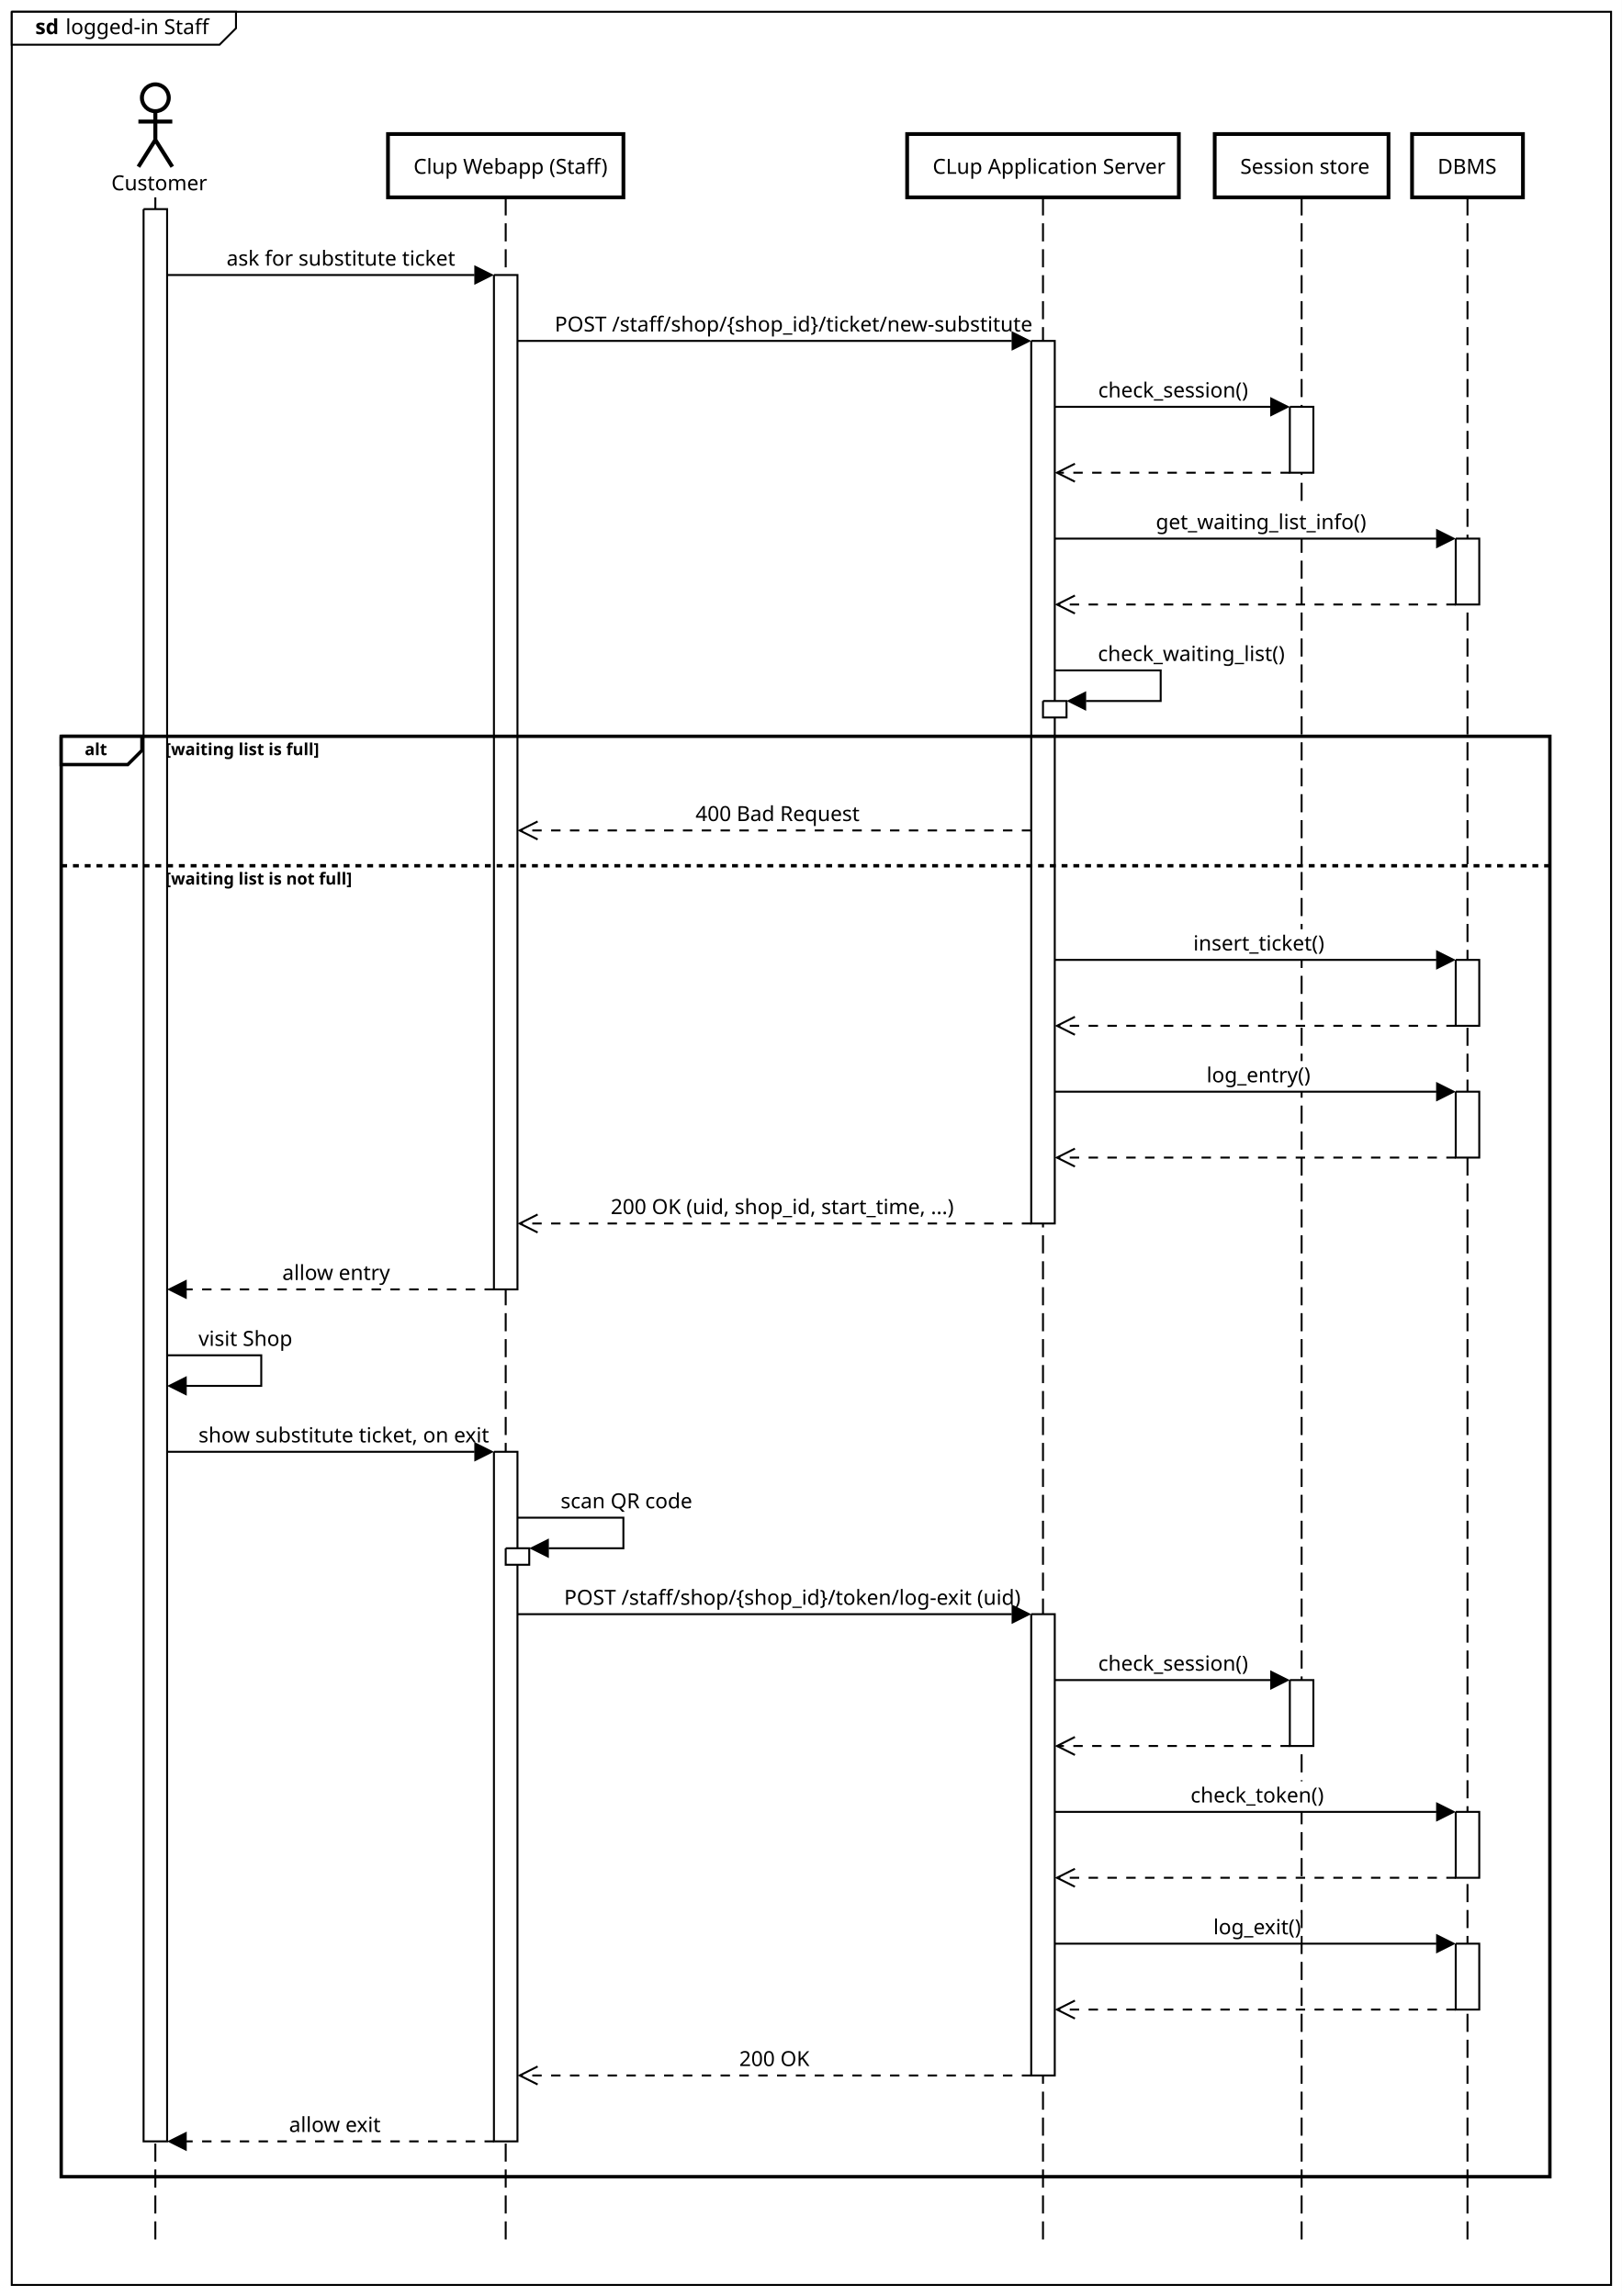
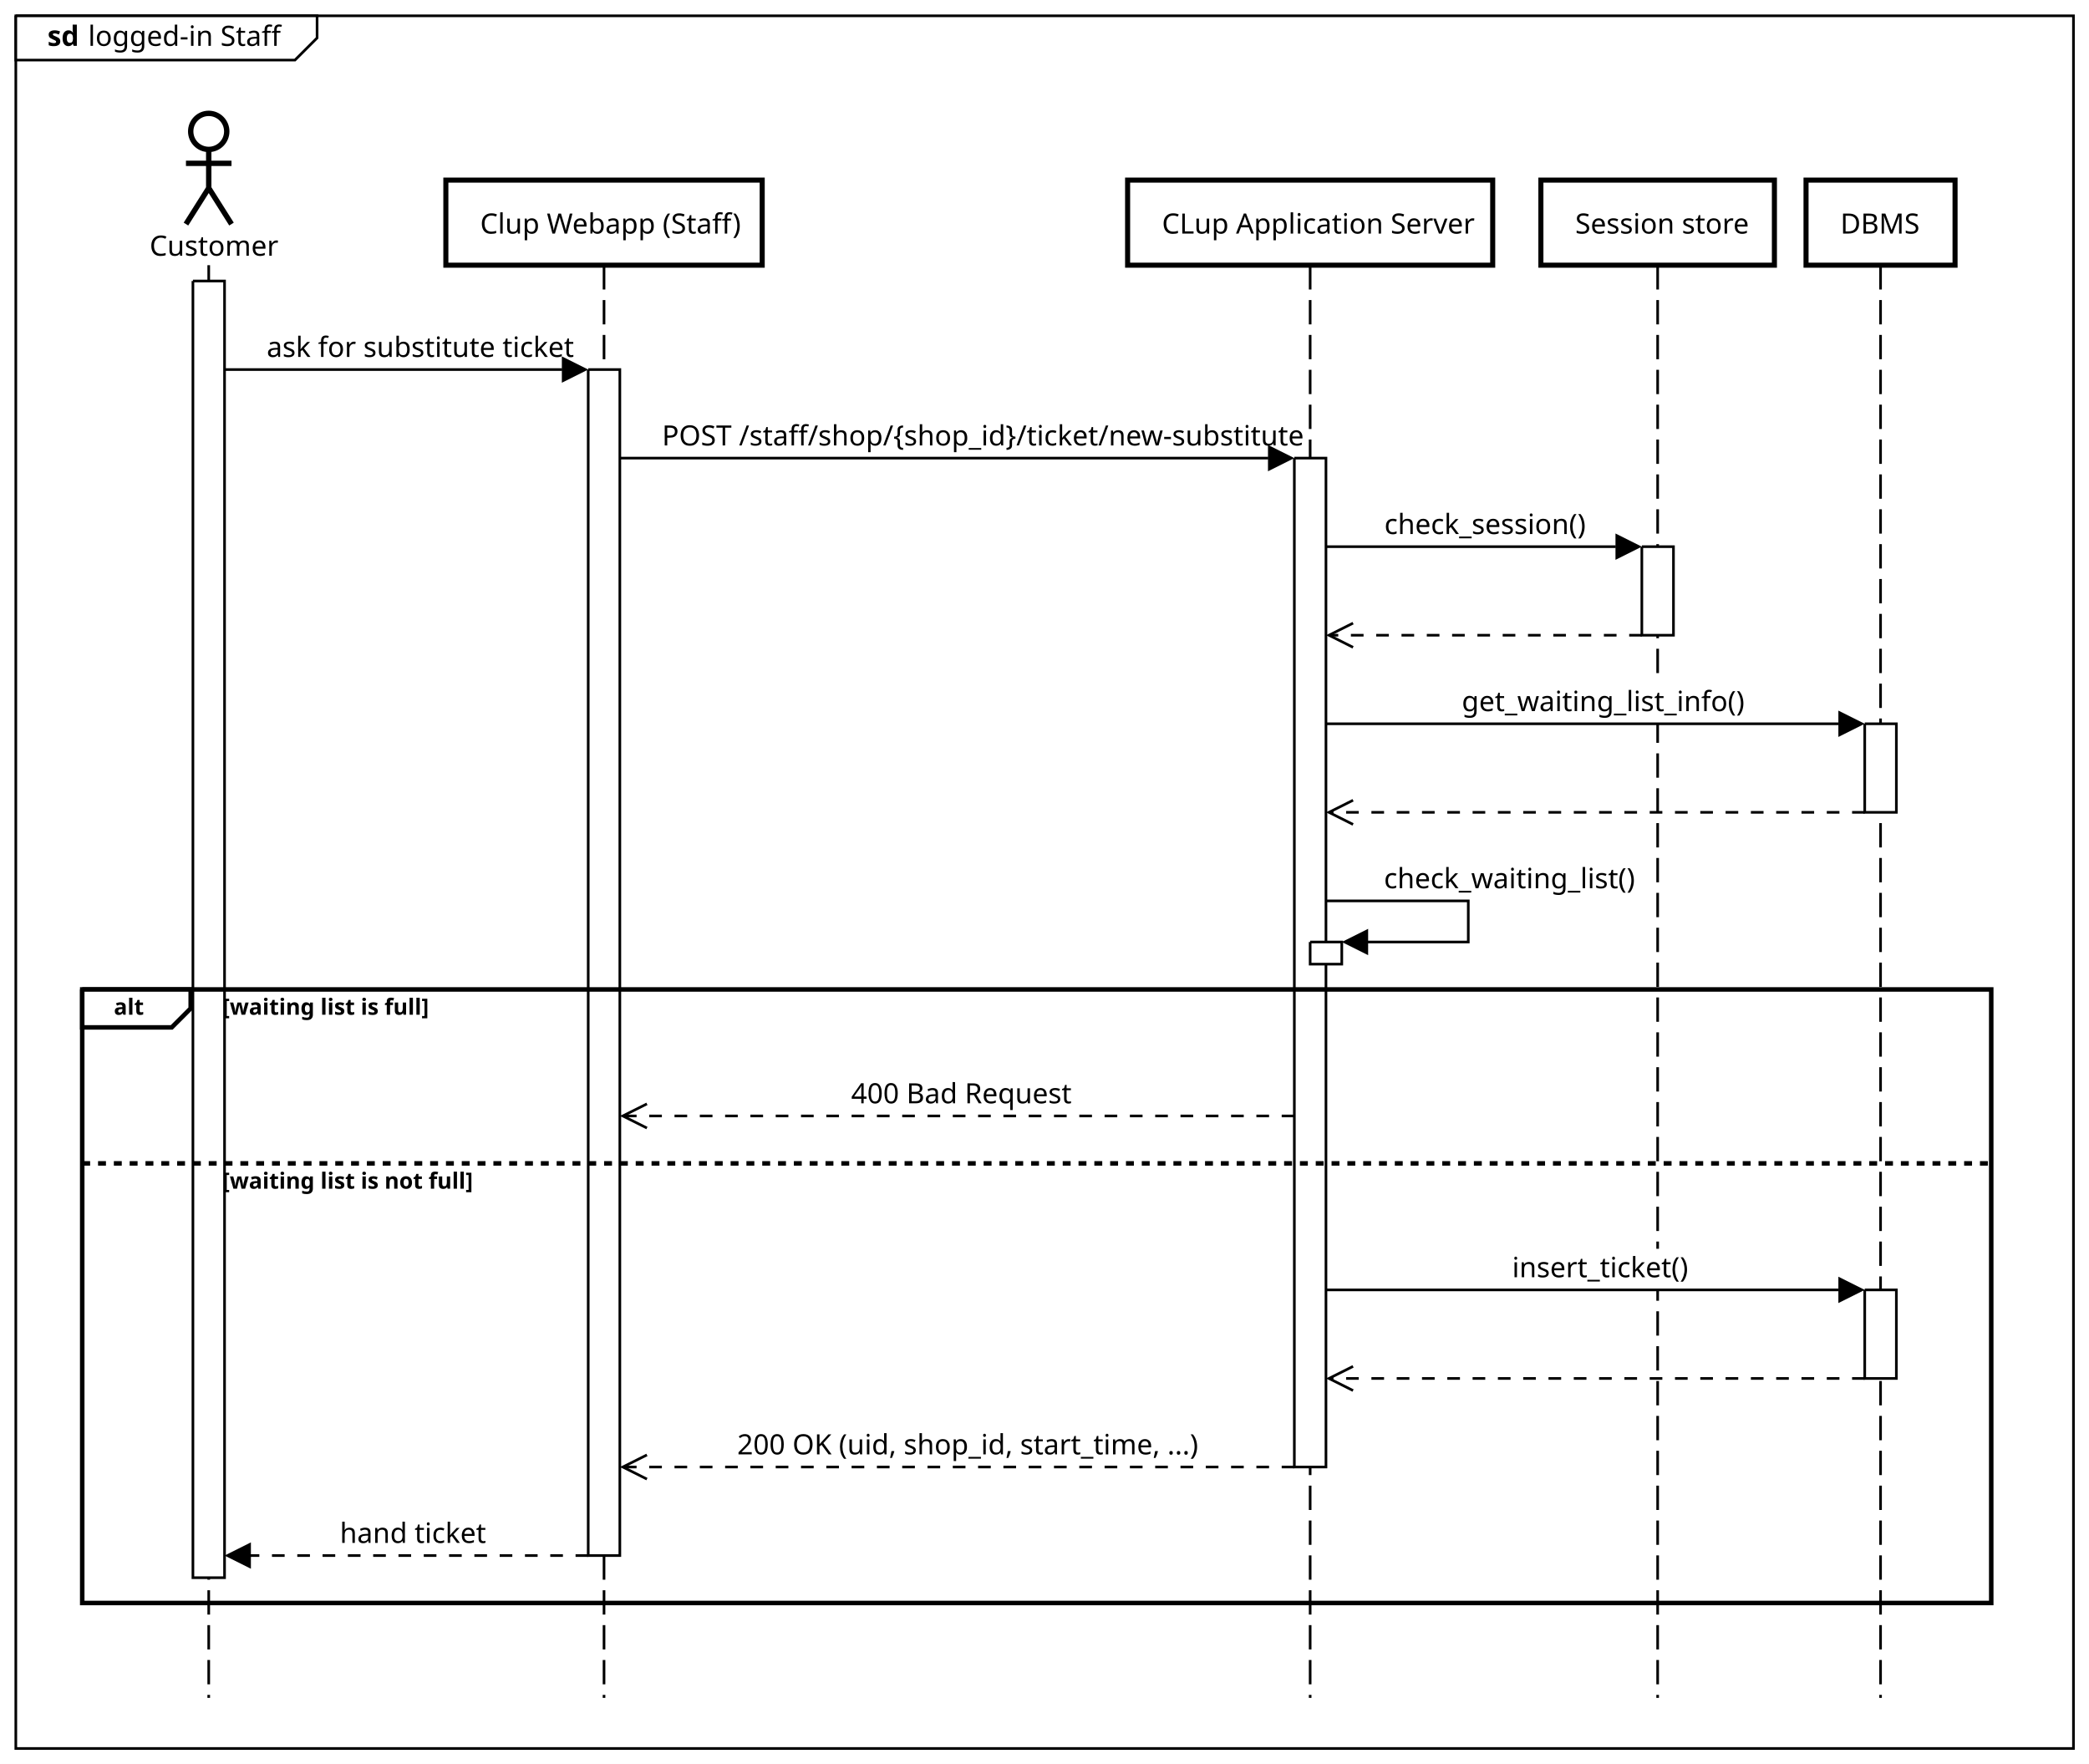
- <svg xmlns="http://www.w3.org/2000/svg" version="1.1" width="1039" height="1471">
+ <svg xmlns="http://www.w3.org/2000/svg" version="1.1" width="996" height="841">
  <defs />
  <g>
    <g />
    <g />
    <g />
    <g />
    <g />
    <g />
    <g />
    <g />
    <g />
    <g />
    <g />
    <g />
    <g />
    <g />
    <g />
    <g />
-     <g />
-     <g />
-     <g />
-     <g />
-     <g />
-     <g />
-     <g />
-     <g />
-     <g />
-     <g />
-     <g />
-     <g />
-     <g />
-     <g />
-     <g>
-       <rect fill="white" stroke="none" x="0" y="0" width="1039" height="1471" />
-     </g>
-     <g />
-     <g>
-       <path fill="none" stroke="black" paint-order="fill stroke markers" d=" M 99.519 126.434 L 99.519 1439.785" stroke-miterlimit="10" stroke-width="1.257" stroke-dasharray="11.599,5.026" />
-       <path fill="none" stroke="black" paint-order="fill stroke markers" d=" M 323.971 126.434 L 323.971 1439.785" stroke-miterlimit="10" stroke-width="1.257" stroke-dasharray="11.599,5.026" />
-       <path fill="none" stroke="black" paint-order="fill stroke markers" d=" M 668.181 126.434 L 668.181 1439.785" stroke-miterlimit="10" stroke-width="1.257" stroke-dasharray="11.599,5.026" />
-       <path fill="none" stroke="black" paint-order="fill stroke markers" d=" M 833.861 126.434 L 833.861 1439.785" stroke-miterlimit="10" stroke-width="1.257" stroke-dasharray="11.599,5.026" />
-       <path fill="none" stroke="black" paint-order="fill stroke markers" d=" M 940.133 126.434 L 940.133 1439.785" stroke-miterlimit="10" stroke-width="1.257" stroke-dasharray="11.599,5.026" />
+     <g>
+       <rect fill="white" stroke="none" x="0" y="0" width="996" height="841" />
+     </g>
+     <g />
+     <g>
+       <path fill="none" stroke="black" paint-order="fill stroke markers" d=" M 99.519 126.434 L 99.519 809.497" stroke-miterlimit="10" stroke-width="1.257" stroke-dasharray="11.599,5.026" />
+       <path fill="none" stroke="black" paint-order="fill stroke markers" d=" M 287.989 126.434 L 287.989 809.497" stroke-miterlimit="10" stroke-width="1.257" stroke-dasharray="11.599,5.026" />
+       <path fill="none" stroke="black" paint-order="fill stroke markers" d=" M 624.659 126.434 L 624.659 809.497" stroke-miterlimit="10" stroke-width="1.257" stroke-dasharray="11.599,5.026" />
+       <path fill="none" stroke="black" paint-order="fill stroke markers" d=" M 790.34 126.434 L 790.34 809.497" stroke-miterlimit="10" stroke-width="1.257" stroke-dasharray="11.599,5.026" />
+       <path fill="none" stroke="black" paint-order="fill stroke markers" d=" M 896.612 126.434 L 896.612 809.497" stroke-miterlimit="10" stroke-width="1.257" stroke-dasharray="11.599,5.026" />
    </g>
    <g>
      <g>
        <path fill="white" stroke="black" paint-order="fill stroke markers" d=" M 108.114 62.652 A 8.595 8.595 0 1 1 108.114 62.643 M 99.519 71.247 L 99.519 89.643 M 88.662 77.881 L 110.376 77.881 M 99.519 89.643 L 88.662 106.832 M 99.519 89.643 L 110.376 106.832" stroke-miterlimit="10" stroke-width="2.563" stroke-dasharray="" />
      </g>
      <g>
        <g />
        <text fill="black" stroke="none" font-family="sans-serif" font-size="10pt" font-style="normal" font-weight="normal" text-decoration="normal" x="71.337" y="121.911" text-anchor="start" dominant-baseline="alphabetic" xml:space="preserve">Customer</text>
      </g>
      <path fill="none" stroke="none" />
      <g>
-         <path fill="white" stroke="black" paint-order="fill stroke markers" d=" M 248.556 85.873 L 399.386 85.873 L 399.386 126.434 L 248.556 126.434 L 248.556 85.873 Z" stroke-miterlimit="10" stroke-width="2.413" stroke-dasharray="" />
-       </g>
-       <g>
-         <text fill="black" stroke="none" font-family="sans-serif" font-size="10pt" font-style="normal" font-weight="normal" text-decoration="normal" x="264.917" y="111.356" text-anchor="start" dominant-baseline="alphabetic" xml:space="preserve">Clup Webapp (Staff)</text>
-       </g>
-       <path fill="none" stroke="none" />
-       <g>
-         <path fill="white" stroke="black" paint-order="fill stroke markers" d=" M 581.148 85.873 L 755.214 85.873 L 755.214 126.434 L 581.148 126.434 L 581.148 85.873 Z" stroke-miterlimit="10" stroke-width="2.413" stroke-dasharray="" />
-       </g>
-       <g>
-         <text fill="black" stroke="none" font-family="sans-serif" font-size="10pt" font-style="normal" font-weight="normal" text-decoration="normal" x="597.508" y="111.356" text-anchor="start" dominant-baseline="alphabetic" xml:space="preserve">CLup Application Server</text>
-       </g>
-       <path fill="none" stroke="none" />
-       <g>
-         <path fill="white" stroke="black" paint-order="fill stroke markers" d=" M 778.192 85.873 L 889.53 85.873 L 889.53 126.434 L 778.192 126.434 L 778.192 85.873 Z" stroke-miterlimit="10" stroke-width="2.413" stroke-dasharray="" />
-       </g>
-       <g>
-         <text fill="black" stroke="none" font-family="sans-serif" font-size="10pt" font-style="normal" font-weight="normal" text-decoration="normal" x="794.552" y="111.356" text-anchor="start" dominant-baseline="alphabetic" xml:space="preserve">Session store</text>
-       </g>
-       <path fill="none" stroke="none" />
-       <g>
-         <path fill="white" stroke="black" paint-order="fill stroke markers" d=" M 904.609 85.873 L 975.657 85.873 L 975.657 126.434 L 904.609 126.434 L 904.609 85.873 Z" stroke-miterlimit="10" stroke-width="2.413" stroke-dasharray="" />
-       </g>
-       <g>
-         <text fill="black" stroke="none" font-family="sans-serif" font-size="10pt" font-style="normal" font-weight="normal" text-decoration="normal" x="920.969" y="111.356" text-anchor="start" dominant-baseline="alphabetic" xml:space="preserve">DBMS</text>
-       </g>
-     </g>
-     <g>
-       <path fill="white" stroke="black" paint-order="fill stroke markers" d=" M 91.98 133.974 L 107.058 133.974 L 107.058 1371.931 L 91.98 1371.931 L 91.98 133.974" stroke-miterlimit="10" stroke-width="1.257" stroke-dasharray="" />
-       <path fill="white" stroke="black" paint-order="fill stroke markers" d=" M 316.432 176.194 L 331.51 176.194 L 331.51 826.084 L 316.432 826.084 L 316.432 176.194" stroke-miterlimit="10" stroke-width="1.257" stroke-dasharray="" />
-       <path fill="white" stroke="black" paint-order="fill stroke markers" d=" M 660.641 218.414 L 675.72 218.414 L 675.72 783.864 L 660.641 783.864 L 660.641 218.414" stroke-miterlimit="10" stroke-width="1.257" stroke-dasharray="" />
-       <path fill="white" stroke="black" paint-order="fill stroke markers" d=" M 826.322 260.634 L 841.4 260.634 L 841.4 302.855 L 826.322 302.855 L 826.322 260.634" stroke-miterlimit="10" stroke-width="1.257" stroke-dasharray="" />
-       <path fill="white" stroke="black" paint-order="fill stroke markers" d=" M 932.594 345.075 L 947.672 345.075 L 947.672 387.295 L 932.594 387.295 L 932.594 345.075" stroke-miterlimit="10" stroke-width="1.257" stroke-dasharray="" />
-       <path fill="white" stroke="black" paint-order="fill stroke markers" d=" M 668.181 449.118 L 683.259 449.118 L 683.259 459.673 L 668.181 459.673 L 668.181 449.118" stroke-miterlimit="10" stroke-width="1.257" stroke-dasharray="" />
-       <path fill="white" stroke="black" paint-order="fill stroke markers" d=" M 932.594 614.983 L 947.672 614.983 L 947.672 657.203 L 932.594 657.203 L 932.594 614.983" stroke-miterlimit="10" stroke-width="1.257" stroke-dasharray="" />
-       <path fill="white" stroke="black" paint-order="fill stroke markers" d=" M 932.594 699.423 L 947.672 699.423 L 947.672 741.643 L 932.594 741.643 L 932.594 699.423" stroke-miterlimit="10" stroke-width="1.257" stroke-dasharray="" />
-       <path fill="white" stroke="black" paint-order="fill stroke markers" d=" M 316.432 930.126 L 331.51 930.126 L 331.51 1371.931 L 316.432 1371.931 L 316.432 930.126" stroke-miterlimit="10" stroke-width="1.257" stroke-dasharray="" />
-       <path fill="white" stroke="black" paint-order="fill stroke markers" d=" M 323.971 991.949 L 339.05 991.949 L 339.05 1002.504 L 323.971 1002.504 L 323.971 991.949" stroke-miterlimit="10" stroke-width="1.257" stroke-dasharray="" />
-       <path fill="white" stroke="black" paint-order="fill stroke markers" d=" M 660.641 1034.169 L 675.72 1034.169 L 675.72 1329.711 L 660.641 1329.711 L 660.641 1034.169" stroke-miterlimit="10" stroke-width="1.257" stroke-dasharray="" />
-       <path fill="white" stroke="black" paint-order="fill stroke markers" d=" M 826.322 1076.389 L 841.4 1076.389 L 841.4 1118.61 L 826.322 1118.61 L 826.322 1076.389" stroke-miterlimit="10" stroke-width="1.257" stroke-dasharray="" />
-       <path fill="white" stroke="black" paint-order="fill stroke markers" d=" M 932.594 1160.83 L 947.672 1160.83 L 947.672 1203.05 L 932.594 1203.05 L 932.594 1160.83" stroke-miterlimit="10" stroke-width="1.257" stroke-dasharray="" />
-       <path fill="white" stroke="black" paint-order="fill stroke markers" d=" M 932.594 1245.27 L 947.672 1245.27 L 947.672 1287.49 L 932.594 1287.49 L 932.594 1245.27" stroke-miterlimit="10" stroke-width="1.257" stroke-dasharray="" />
-       <g>
-         <g />
-         <g />
-         <path fill="none" stroke="black" paint-order="fill stroke markers" d=" M 7.539 7.539 L 1032.113 7.539 L 1032.113 1463.911 L 7.539 1463.911 L 7.539 7.539 Z" stroke-miterlimit="10" stroke-width="1.257" stroke-dasharray="" />
+         <path fill="white" stroke="black" paint-order="fill stroke markers" d=" M 212.574 85.873 L 363.404 85.873 L 363.404 126.434 L 212.574 126.434 L 212.574 85.873 Z" stroke-miterlimit="10" stroke-width="2.413" stroke-dasharray="" />
+       </g>
+       <g>
+         <text fill="black" stroke="none" font-family="sans-serif" font-size="10pt" font-style="normal" font-weight="normal" text-decoration="normal" x="228.935" y="111.356" text-anchor="start" dominant-baseline="alphabetic" xml:space="preserve">Clup Webapp (Staff)</text>
+       </g>
+       <path fill="none" stroke="none" />
+       <g>
+         <path fill="white" stroke="black" paint-order="fill stroke markers" d=" M 537.626 85.873 L 711.693 85.873 L 711.693 126.434 L 537.626 126.434 L 537.626 85.873 Z" stroke-miterlimit="10" stroke-width="2.413" stroke-dasharray="" />
+       </g>
+       <g>
+         <text fill="black" stroke="none" font-family="sans-serif" font-size="10pt" font-style="normal" font-weight="normal" text-decoration="normal" x="553.987" y="111.356" text-anchor="start" dominant-baseline="alphabetic" xml:space="preserve">CLup Application Server</text>
+       </g>
+       <path fill="none" stroke="none" />
+       <g>
+         <path fill="white" stroke="black" paint-order="fill stroke markers" d=" M 734.67 85.873 L 846.009 85.873 L 846.009 126.434 L 734.67 126.434 L 734.67 85.873 Z" stroke-miterlimit="10" stroke-width="2.413" stroke-dasharray="" />
+       </g>
+       <g>
+         <text fill="black" stroke="none" font-family="sans-serif" font-size="10pt" font-style="normal" font-weight="normal" text-decoration="normal" x="751.031" y="111.356" text-anchor="start" dominant-baseline="alphabetic" xml:space="preserve">Session store</text>
+       </g>
+       <path fill="none" stroke="none" />
+       <g>
+         <path fill="white" stroke="black" paint-order="fill stroke markers" d=" M 861.088 85.873 L 932.136 85.873 L 932.136 126.434 L 861.088 126.434 L 861.088 85.873 Z" stroke-miterlimit="10" stroke-width="2.413" stroke-dasharray="" />
+       </g>
+       <g>
+         <text fill="black" stroke="none" font-family="sans-serif" font-size="10pt" font-style="normal" font-weight="normal" text-decoration="normal" x="877.448" y="111.356" text-anchor="start" dominant-baseline="alphabetic" xml:space="preserve">DBMS</text>
+       </g>
+     </g>
+     <g>
+       <path fill="white" stroke="black" paint-order="fill stroke markers" d=" M 91.98 133.974 L 107.058 133.974 L 107.058 752.198 L 91.98 752.198 L 91.98 133.974" stroke-miterlimit="10" stroke-width="1.257" stroke-dasharray="" />
+       <path fill="white" stroke="black" paint-order="fill stroke markers" d=" M 280.45 176.194 L 295.529 176.194 L 295.529 741.643 L 280.45 741.643 L 280.45 176.194" stroke-miterlimit="10" stroke-width="1.257" stroke-dasharray="" />
+       <path fill="white" stroke="black" paint-order="fill stroke markers" d=" M 617.12 218.414 L 632.199 218.414 L 632.199 699.423 L 617.12 699.423 L 617.12 218.414" stroke-miterlimit="10" stroke-width="1.257" stroke-dasharray="" />
+       <path fill="white" stroke="black" paint-order="fill stroke markers" d=" M 782.8 260.634 L 797.879 260.634 L 797.879 302.855 L 782.8 302.855 L 782.8 260.634" stroke-miterlimit="10" stroke-width="1.257" stroke-dasharray="" />
+       <path fill="white" stroke="black" paint-order="fill stroke markers" d=" M 889.073 345.075 L 904.151 345.075 L 904.151 387.295 L 889.073 387.295 L 889.073 345.075" stroke-miterlimit="10" stroke-width="1.257" stroke-dasharray="" />
+       <path fill="white" stroke="black" paint-order="fill stroke markers" d=" M 624.659 449.118 L 639.738 449.118 L 639.738 459.673 L 624.659 459.673 L 624.659 449.118" stroke-miterlimit="10" stroke-width="1.257" stroke-dasharray="" />
+       <path fill="white" stroke="black" paint-order="fill stroke markers" d=" M 889.073 614.983 L 904.151 614.983 L 904.151 657.203 L 889.073 657.203 L 889.073 614.983" stroke-miterlimit="10" stroke-width="1.257" stroke-dasharray="" />
+       <g>
+         <g />
+         <g />
+         <path fill="none" stroke="black" paint-order="fill stroke markers" d=" M 7.539 7.539 L 988.592 7.539 L 988.592 833.623 L 7.539 833.623 L 7.539 7.539 Z" stroke-miterlimit="10" stroke-width="1.257" stroke-dasharray="" />
        <path fill="white" stroke="black" paint-order="fill stroke markers" d=" M 7.539 7.539 L 7.539 28.649 L 140.624 28.649 L 151.179 18.094 L 151.179 7.539 L 7.539 7.539" stroke-miterlimit="10" stroke-width="1.257" stroke-dasharray="" />
        <text fill="black" stroke="none" font-family="sans-serif" font-size="10pt" font-style="normal" font-weight="bold" text-decoration="normal" x="22.618" y="21.864" text-anchor="start" dominant-baseline="alphabetic" xml:space="preserve">sd</text>
        <text fill="black" stroke="none" font-family="sans-serif" font-size="10pt" font-style="normal" font-weight="normal" text-decoration="normal" x="42.018" y="21.864" text-anchor="start" dominant-baseline="alphabetic" xml:space="preserve">logged-in Staff</text>
      </g>
      <g>
        <g>
-           <rect fill="white" stroke="none" x="142.892" y="156.592" width="137.705" height="19.602" />
-         </g>
-         <text fill="black" stroke="none" font-family="sans-serif" font-size="10pt" font-style="normal" font-weight="normal" text-decoration="normal" x="145.154" y="170.163" text-anchor="start" dominant-baseline="alphabetic" xml:space="preserve">ask for substitute ticket</text>
-       </g>
-       <g>
-         <path fill="none" stroke="black" paint-order="fill stroke markers" d=" M 107.058 176.194 L 304.017 176.194" stroke-miterlimit="10" stroke-width="1.257" stroke-dasharray="" />
-         <g transform="translate(316.4318,176.194) translate(-316.4318,-176.194)">
-           <path fill="black" stroke="none" paint-order="stroke fill markers" d=" M 303.866 169.911 L 316.432 176.194 L 303.866 182.477 Z" />
-         </g>
-       </g>
-       <g>
-         <g>
-           <rect fill="white" stroke="none" x="353.123" y="198.812" width="285.905" height="19.602" />
-         </g>
-         <text fill="black" stroke="none" font-family="sans-serif" font-size="10pt" font-style="normal" font-weight="normal" text-decoration="normal" x="355.385" y="212.383" text-anchor="start" dominant-baseline="alphabetic" xml:space="preserve">POST /staff/shop/{shop_id}/ticket/new-substitute</text>
-       </g>
-       <g>
-         <path fill="none" stroke="black" paint-order="fill stroke markers" d=" M 331.51 218.414 L 648.227 218.414" stroke-miterlimit="10" stroke-width="1.257" stroke-dasharray="" />
-         <g transform="translate(660.6413,218.4142) translate(-660.6413,-218.4142)">
-           <path fill="black" stroke="none" paint-order="stroke fill markers" d=" M 648.076 212.131 L 660.641 218.414 L 648.076 224.697 Z" />
-         </g>
-       </g>
-       <g>
-         <g>
-           <rect fill="white" stroke="none" x="701.295" y="241.032" width="99.451" height="19.602" />
-         </g>
-         <text fill="black" stroke="none" font-family="sans-serif" font-size="10pt" font-style="normal" font-weight="normal" text-decoration="normal" x="703.557" y="254.603" text-anchor="start" dominant-baseline="alphabetic" xml:space="preserve">check_session()</text>
-       </g>
-       <g>
-         <path fill="none" stroke="black" paint-order="fill stroke markers" d=" M 675.72 260.634 L 813.907 260.634" stroke-miterlimit="10" stroke-width="1.257" stroke-dasharray="" />
-         <g transform="translate(826.3216,260.6345) translate(-826.3216,-260.6345)">
-           <path fill="black" stroke="none" paint-order="stroke fill markers" d=" M 813.756 254.352 L 826.322 260.634 L 813.756 266.917 Z" />
-         </g>
-       </g>
-       <g>
-         <g>
-           <rect fill="white" stroke="none" x="748.759" y="283.252" width="4.524" height="19.602" />
-         </g>
-         <text fill="black" stroke="none" font-family="sans-serif" font-size="10pt" font-style="normal" font-weight="normal" text-decoration="normal" x="751.021" y="296.823" text-anchor="start" dominant-baseline="alphabetic" xml:space="preserve" />
-       </g>
-       <g>
-         <path fill="none" stroke="black" paint-order="fill stroke markers" d=" M 826.322 302.855 L 677.605 302.855" stroke-miterlimit="10" stroke-width="1.257" stroke-dasharray="6.031" />
-         <g transform="translate(675.7199,302.8547) translate(-675.7199,-302.8547)">
-           <path fill="none" stroke="black" paint-order="fill stroke markers" d=" M 688.639 297.092 L 677.133 302.855 L 688.639 308.618" stroke-miterlimit="10" stroke-width="1.257" />
-         </g>
-       </g>
-       <g>
-         <g>
-           <rect fill="white" stroke="none" x="738.213" y="325.473" width="131.887" height="19.602" />
-         </g>
-         <text fill="black" stroke="none" font-family="sans-serif" font-size="10pt" font-style="normal" font-weight="normal" text-decoration="normal" x="740.475" y="339.043" text-anchor="start" dominant-baseline="alphabetic" xml:space="preserve">get_waiting_list_info()</text>
-       </g>
-       <g>
-         <path fill="none" stroke="black" paint-order="fill stroke markers" d=" M 675.72 345.075 L 920.179 345.075" stroke-miterlimit="10" stroke-width="1.257" stroke-dasharray="" />
-         <g transform="translate(932.5937,345.0749) translate(-932.5937,-345.0749)">
-           <path fill="black" stroke="none" paint-order="stroke fill markers" d=" M 920.028 338.792 L 932.594 345.075 L 920.028 351.358 Z" />
-         </g>
-       </g>
-       <g>
-         <g>
-           <rect fill="white" stroke="none" x="801.895" y="367.693" width="4.524" height="19.602" />
-         </g>
-         <text fill="black" stroke="none" font-family="sans-serif" font-size="10pt" font-style="normal" font-weight="normal" text-decoration="normal" x="804.157" y="381.264" text-anchor="start" dominant-baseline="alphabetic" xml:space="preserve" />
-       </g>
-       <g>
-         <path fill="none" stroke="black" paint-order="fill stroke markers" d=" M 932.594 387.295 L 677.605 387.295" stroke-miterlimit="10" stroke-width="1.257" stroke-dasharray="6.031" />
-         <g transform="translate(675.7199,387.2951) translate(-675.7199,-387.2951)">
-           <path fill="none" stroke="black" paint-order="fill stroke markers" d=" M 688.639 381.532 L 677.133 387.295 L 688.639 393.058" stroke-miterlimit="10" stroke-width="1.257" />
-         </g>
-       </g>
-       <g>
-         <g>
-           <rect fill="white" stroke="none" x="701.102" y="409.913" width="119.942" height="19.602" />
-         </g>
-         <text fill="black" stroke="none" font-family="sans-serif" font-size="10pt" font-style="normal" font-weight="normal" text-decoration="normal" x="703.364" y="423.484" text-anchor="start" dominant-baseline="alphabetic" xml:space="preserve">check_waiting_list()</text>
-       </g>
-       <g>
-         <path fill="none" stroke="black" paint-order="fill stroke markers" d=" M 675.72 429.515 L 743.574 429.515 L 743.574 449.118 L 695.674 449.118" stroke-miterlimit="10" stroke-width="1.257" stroke-dasharray="" />
-         <g transform="translate(683.2593,449.1176) translate(-683.2593,-449.1176)">
-           <path fill="black" stroke="none" paint-order="stroke fill markers" d=" M 695.825 442.835 L 683.259 449.118 L 695.825 455.4 Z" />
-         </g>
-       </g>
-       <g>
-         <g>
-           <rect fill="white" stroke="none" x="443.296" y="512.448" width="105.56" height="19.602" />
-         </g>
-         <text fill="black" stroke="none" font-family="sans-serif" font-size="10pt" font-style="normal" font-weight="normal" text-decoration="normal" x="445.558" y="526.019" text-anchor="start" dominant-baseline="alphabetic" xml:space="preserve">400 Bad Request</text>
-       </g>
-       <g>
-         <path fill="none" stroke="black" paint-order="fill stroke markers" d=" M 660.641 532.05 L 333.395 532.05" stroke-miterlimit="10" stroke-width="1.257" stroke-dasharray="6.031" />
-         <g transform="translate(331.5104,532.0501) translate(-331.5104,-532.0501)">
-           <path fill="none" stroke="black" paint-order="fill stroke markers" d=" M 344.429 526.287 L 332.923 532.05 L 344.429 537.813" stroke-miterlimit="10" stroke-width="1.257" />
-         </g>
-       </g>
-       <g>
-         <g>
-           <rect fill="white" stroke="none" x="762.213" y="595.38" width="83.887" height="19.602" />
-         </g>
-         <text fill="black" stroke="none" font-family="sans-serif" font-size="10pt" font-style="normal" font-weight="normal" text-decoration="normal" x="764.475" y="608.951" text-anchor="start" dominant-baseline="alphabetic" xml:space="preserve">insert_ticket()</text>
-       </g>
-       <g>
-         <path fill="none" stroke="black" paint-order="fill stroke markers" d=" M 675.72 614.983 L 920.179 614.983" stroke-miterlimit="10" stroke-width="1.257" stroke-dasharray="" />
-         <g transform="translate(932.5937,614.9827) translate(-932.5937,-614.9827)">
-           <path fill="black" stroke="none" paint-order="stroke fill markers" d=" M 920.028 608.7 L 932.594 614.983 L 920.028 621.265 Z" />
-         </g>
-       </g>
-       <g>
-         <g>
-           <rect fill="white" stroke="none" x="801.895" y="637.601" width="4.524" height="19.602" />
-         </g>
-         <text fill="black" stroke="none" font-family="sans-serif" font-size="10pt" font-style="normal" font-weight="normal" text-decoration="normal" x="804.157" y="651.171" text-anchor="start" dominant-baseline="alphabetic" xml:space="preserve" />
-       </g>
-       <g>
-         <path fill="none" stroke="black" paint-order="fill stroke markers" d=" M 932.594 657.203 L 677.605 657.203" stroke-miterlimit="10" stroke-width="1.257" stroke-dasharray="6.031" />
-         <g transform="translate(675.7199,657.2029) translate(-675.7199,-657.2029)">
-           <path fill="none" stroke="black" paint-order="fill stroke markers" d=" M 688.639 651.44 L 677.133 657.203 L 688.639 662.966" stroke-miterlimit="10" stroke-width="1.257" />
-         </g>
-       </g>
-       <g>
-         <g>
-           <rect fill="white" stroke="none" x="770.713" y="679.821" width="66.887" height="19.602" />
-         </g>
-         <text fill="black" stroke="none" font-family="sans-serif" font-size="10pt" font-style="normal" font-weight="normal" text-decoration="normal" x="772.975" y="693.392" text-anchor="start" dominant-baseline="alphabetic" xml:space="preserve">log_entry()</text>
-       </g>
-       <g>
-         <path fill="none" stroke="black" paint-order="fill stroke markers" d=" M 675.72 699.423 L 920.179 699.423" stroke-miterlimit="10" stroke-width="1.257" stroke-dasharray="" />
-         <g transform="translate(932.5937,699.4231) translate(-932.5937,-699.4231)">
-           <path fill="black" stroke="none" paint-order="stroke fill markers" d=" M 920.028 693.14 L 932.594 699.423 L 920.028 705.706 Z" />
-         </g>
-       </g>
-       <g>
-         <g>
-           <rect fill="white" stroke="none" x="801.895" y="722.041" width="4.524" height="19.602" />
-         </g>
-         <text fill="black" stroke="none" font-family="sans-serif" font-size="10pt" font-style="normal" font-weight="normal" text-decoration="normal" x="804.157" y="735.612" text-anchor="start" dominant-baseline="alphabetic" xml:space="preserve" />
-       </g>
-       <g>
-         <path fill="none" stroke="black" paint-order="fill stroke markers" d=" M 932.594 741.643 L 677.605 741.643" stroke-miterlimit="10" stroke-width="1.257" stroke-dasharray="6.031" />
-         <g transform="translate(675.7199,741.6434) translate(-675.7199,-741.6434)">
-           <path fill="none" stroke="black" paint-order="fill stroke markers" d=" M 688.639 735.88 L 677.133 741.643 L 688.639 747.406" stroke-miterlimit="10" stroke-width="1.257" />
-         </g>
-       </g>
-       <g>
-         <g>
-           <rect fill="white" stroke="none" x="388.96" y="764.261" width="214.233" height="19.602" />
-         </g>
-         <text fill="black" stroke="none" font-family="sans-serif" font-size="10pt" font-style="normal" font-weight="normal" text-decoration="normal" x="391.221" y="777.832" text-anchor="start" dominant-baseline="alphabetic" xml:space="preserve">200 OK (uid, shop_id, start_time, ...)</text>
-       </g>
-       <g>
-         <path fill="none" stroke="black" paint-order="fill stroke markers" d=" M 660.641 783.864 L 333.395 783.864" stroke-miterlimit="10" stroke-width="1.257" stroke-dasharray="6.031" />
-         <g transform="translate(331.5104,783.8636) translate(-331.5104,-783.8636)">
-           <path fill="none" stroke="black" paint-order="fill stroke markers" d=" M 344.429 778.1 L 332.923 783.864 L 344.429 789.627" stroke-miterlimit="10" stroke-width="1.257" />
-         </g>
-       </g>
-       <g>
-         <g>
-           <rect fill="white" stroke="none" x="178.592" y="806.482" width="66.305" height="19.602" />
-         </g>
-         <text fill="black" stroke="none" font-family="sans-serif" font-size="10pt" font-style="normal" font-weight="normal" text-decoration="normal" x="180.854" y="820.052" text-anchor="start" dominant-baseline="alphabetic" xml:space="preserve">allow entry</text>
-       </g>
-       <g>
-         <path fill="none" stroke="black" paint-order="fill stroke markers" d=" M 316.432 826.084 L 119.473 826.084" stroke-miterlimit="10" stroke-width="1.257" stroke-dasharray="6.031" />
-         <g transform="translate(107.0584,826.0838) translate(-107.0584,-826.0838)">
-           <path fill="black" stroke="none" paint-order="stroke fill markers" d=" M 119.624 819.801 L 107.058 826.084 L 119.624 832.367 Z" />
-         </g>
-       </g>
-       <g>
-         <g>
-           <rect fill="white" stroke="none" x="124.901" y="848.702" width="61.287" height="19.602" />
-         </g>
-         <text fill="black" stroke="none" font-family="sans-serif" font-size="10pt" font-style="normal" font-weight="normal" text-decoration="normal" x="127.163" y="862.273" text-anchor="start" dominant-baseline="alphabetic" xml:space="preserve">visit Shop</text>
-       </g>
-       <g>
-         <path fill="none" stroke="black" paint-order="fill stroke markers" d=" M 107.058 868.304 L 167.373 868.304 L 167.373 887.906 L 119.473 887.906" stroke-miterlimit="10" stroke-width="1.257" stroke-dasharray="" />
-         <g transform="translate(107.0584,887.9063) translate(-107.0584,-887.9063)">
-           <path fill="black" stroke="none" paint-order="stroke fill markers" d=" M 119.624 881.623 L 107.058 887.906 L 119.624 894.189 Z" />
-         </g>
-       </g>
-       <g>
-         <g>
-           <rect fill="white" stroke="none" x="124.901" y="910.524" width="173.687" height="19.602" />
-         </g>
-         <text fill="black" stroke="none" font-family="sans-serif" font-size="10pt" font-style="normal" font-weight="normal" text-decoration="normal" x="127.163" y="924.095" text-anchor="start" dominant-baseline="alphabetic" xml:space="preserve">show substitute ticket, on exit</text>
-       </g>
-       <g>
-         <path fill="none" stroke="black" paint-order="fill stroke markers" d=" M 107.058 930.126 L 304.017 930.126" stroke-miterlimit="10" stroke-width="1.257" stroke-dasharray="" />
-         <g transform="translate(316.4318,930.1265) translate(-316.4318,-930.1265)">
-           <path fill="black" stroke="none" paint-order="stroke fill markers" d=" M 303.866 923.844 L 316.432 930.126 L 303.866 936.409 Z" />
-         </g>
-       </g>
-       <g>
-         <g>
-           <rect fill="white" stroke="none" x="356.893" y="952.744" width="87.215" height="19.602" />
-         </g>
-         <text fill="black" stroke="none" font-family="sans-serif" font-size="10pt" font-style="normal" font-weight="normal" text-decoration="normal" x="359.155" y="966.315" text-anchor="start" dominant-baseline="alphabetic" xml:space="preserve">scan QR code</text>
-       </g>
-       <g>
-         <path fill="none" stroke="black" paint-order="fill stroke markers" d=" M 331.51 972.347 L 399.364 972.347 L 399.364 991.949 L 351.465 991.949" stroke-miterlimit="10" stroke-width="1.257" stroke-dasharray="" />
-         <g transform="translate(339.0497,991.9489) translate(-339.0497,-991.9489)">
-           <path fill="black" stroke="none" paint-order="stroke fill markers" d=" M 351.615 985.666 L 339.05 991.949 L 351.615 998.232 Z" />
-         </g>
-       </g>
-       <g>
-         <g>
-           <rect fill="white" stroke="none" x="359.123" y="1014.567" width="273.905" height="19.602" />
-         </g>
-         <text fill="black" stroke="none" font-family="sans-serif" font-size="10pt" font-style="normal" font-weight="normal" text-decoration="normal" x="361.385" y="1028.138" text-anchor="start" dominant-baseline="alphabetic" xml:space="preserve">POST /staff/shop/{shop_id}/token/log-exit (uid)</text>
-       </g>
-       <g>
-         <path fill="none" stroke="black" paint-order="fill stroke markers" d=" M 331.51 1034.169 L 648.227 1034.169" stroke-miterlimit="10" stroke-width="1.257" stroke-dasharray="" />
-         <g transform="translate(660.6413,1034.169) translate(-660.6413,-1034.169)">
-           <path fill="black" stroke="none" paint-order="stroke fill markers" d=" M 648.076 1027.886 L 660.641 1034.169 L 648.076 1040.452 Z" />
-         </g>
-       </g>
-       <g>
-         <g>
-           <rect fill="white" stroke="none" x="701.295" y="1056.787" width="99.451" height="19.602" />
-         </g>
-         <text fill="black" stroke="none" font-family="sans-serif" font-size="10pt" font-style="normal" font-weight="normal" text-decoration="normal" x="703.557" y="1070.358" text-anchor="start" dominant-baseline="alphabetic" xml:space="preserve">check_session()</text>
-       </g>
-       <g>
-         <path fill="none" stroke="black" paint-order="fill stroke markers" d=" M 675.72 1076.389 L 813.907 1076.389" stroke-miterlimit="10" stroke-width="1.257" stroke-dasharray="" />
-         <g transform="translate(826.3216,1076.389) translate(-826.3216,-1076.389)">
-           <path fill="black" stroke="none" paint-order="stroke fill markers" d=" M 813.756 1070.107 L 826.322 1076.389 L 813.756 1082.672 Z" />
-         </g>
-       </g>
-       <g>
-         <g>
-           <rect fill="white" stroke="none" x="748.759" y="1099.007" width="4.524" height="19.602" />
-         </g>
-         <text fill="black" stroke="none" font-family="sans-serif" font-size="10pt" font-style="normal" font-weight="normal" text-decoration="normal" x="751.021" y="1112.578" text-anchor="start" dominant-baseline="alphabetic" xml:space="preserve" />
-       </g>
-       <g>
-         <path fill="none" stroke="black" paint-order="fill stroke markers" d=" M 826.322 1118.61 L 677.605 1118.61" stroke-miterlimit="10" stroke-width="1.257" stroke-dasharray="6.031" />
-         <g transform="translate(675.7199,1118.61) translate(-675.7199,-1118.61)">
-           <path fill="none" stroke="black" paint-order="fill stroke markers" d=" M 688.639 1112.846 L 677.133 1118.61 L 688.639 1124.373" stroke-miterlimit="10" stroke-width="1.257" />
-         </g>
-       </g>
-       <g>
-         <g>
-           <rect fill="white" stroke="none" x="760.468" y="1141.228" width="87.378" height="19.602" />
-         </g>
-         <text fill="black" stroke="none" font-family="sans-serif" font-size="10pt" font-style="normal" font-weight="normal" text-decoration="normal" x="762.73" y="1154.798" text-anchor="start" dominant-baseline="alphabetic" xml:space="preserve">check_token()</text>
-       </g>
-       <g>
-         <path fill="none" stroke="black" paint-order="fill stroke markers" d=" M 675.72 1160.83 L 920.179 1160.83" stroke-miterlimit="10" stroke-width="1.257" stroke-dasharray="" />
-         <g transform="translate(932.5937,1160.83) translate(-932.5937,-1160.83)">
-           <path fill="black" stroke="none" paint-order="stroke fill markers" d=" M 920.028 1154.547 L 932.594 1160.83 L 920.028 1167.113 Z" />
-         </g>
-       </g>
-       <g>
-         <g>
-           <rect fill="white" stroke="none" x="801.895" y="1183.448" width="4.524" height="19.602" />
-         </g>
-         <text fill="black" stroke="none" font-family="sans-serif" font-size="10pt" font-style="normal" font-weight="normal" text-decoration="normal" x="804.157" y="1197.019" text-anchor="start" dominant-baseline="alphabetic" xml:space="preserve" />
-       </g>
-       <g>
-         <path fill="none" stroke="black" paint-order="fill stroke markers" d=" M 932.594 1203.05 L 677.605 1203.05" stroke-miterlimit="10" stroke-width="1.257" stroke-dasharray="6.031" />
-         <g transform="translate(675.7199,1203.05) translate(-675.7199,-1203.05)">
-           <path fill="none" stroke="black" paint-order="fill stroke markers" d=" M 688.639 1197.287 L 677.133 1203.05 L 688.639 1208.813" stroke-miterlimit="10" stroke-width="1.257" />
-         </g>
-       </g>
-       <g>
-         <g>
-           <rect fill="white" stroke="none" x="775.031" y="1225.668" width="58.251" height="19.602" />
-         </g>
-         <text fill="black" stroke="none" font-family="sans-serif" font-size="10pt" font-style="normal" font-weight="normal" text-decoration="normal" x="777.293" y="1239.239" text-anchor="start" dominant-baseline="alphabetic" xml:space="preserve">log_exit()</text>
-       </g>
-       <g>
-         <path fill="none" stroke="black" paint-order="fill stroke markers" d=" M 675.72 1245.27 L 920.179 1245.27" stroke-miterlimit="10" stroke-width="1.257" stroke-dasharray="" />
-         <g transform="translate(932.5937,1245.27) translate(-932.5937,-1245.27)">
-           <path fill="black" stroke="none" paint-order="stroke fill markers" d=" M 920.028 1238.987 L 932.594 1245.27 L 920.028 1251.553 Z" />
-         </g>
-       </g>
-       <g>
-         <g>
-           <rect fill="white" stroke="none" x="801.895" y="1267.888" width="4.524" height="19.602" />
-         </g>
-         <text fill="black" stroke="none" font-family="sans-serif" font-size="10pt" font-style="normal" font-weight="normal" text-decoration="normal" x="804.157" y="1281.459" text-anchor="start" dominant-baseline="alphabetic" xml:space="preserve" />
-       </g>
-       <g>
-         <path fill="none" stroke="black" paint-order="fill stroke markers" d=" M 932.594 1287.49 L 677.605 1287.49" stroke-miterlimit="10" stroke-width="1.257" stroke-dasharray="6.031" />
-         <g transform="translate(675.7199,1287.49) translate(-675.7199,-1287.49)">
-           <path fill="none" stroke="black" paint-order="fill stroke markers" d=" M 688.639 1281.727 L 677.133 1287.49 L 688.639 1293.254" stroke-miterlimit="10" stroke-width="1.257" />
-         </g>
-       </g>
-       <g>
-         <g>
-           <rect fill="white" stroke="none" x="471.305" y="1310.108" width="49.542" height="19.602" />
-         </g>
-         <text fill="black" stroke="none" font-family="sans-serif" font-size="10pt" font-style="normal" font-weight="normal" text-decoration="normal" x="473.567" y="1323.679" text-anchor="start" dominant-baseline="alphabetic" xml:space="preserve">200 OK</text>
-       </g>
-       <g>
-         <path fill="none" stroke="black" paint-order="fill stroke markers" d=" M 660.641 1329.711 L 333.395 1329.711" stroke-miterlimit="10" stroke-width="1.257" stroke-dasharray="6.031" />
-         <g transform="translate(331.5104,1329.711) translate(-331.5104,-1329.711)">
-           <path fill="none" stroke="black" paint-order="fill stroke markers" d=" M 344.429 1323.948 L 332.923 1329.711 L 344.429 1335.474" stroke-miterlimit="10" stroke-width="1.257" />
-         </g>
-       </g>
-       <g>
-         <g>
-           <rect fill="white" stroke="none" x="182.911" y="1352.329" width="57.669" height="19.602" />
-         </g>
-         <text fill="black" stroke="none" font-family="sans-serif" font-size="10pt" font-style="normal" font-weight="normal" text-decoration="normal" x="185.172" y="1365.899" text-anchor="start" dominant-baseline="alphabetic" xml:space="preserve">allow exit</text>
-       </g>
-       <g>
-         <path fill="none" stroke="black" paint-order="fill stroke markers" d=" M 316.432 1371.931 L 119.473 1371.931" stroke-miterlimit="10" stroke-width="1.257" stroke-dasharray="6.031" />
-         <g transform="translate(107.0584,1371.931) translate(-107.0584,-1371.931)">
-           <path fill="black" stroke="none" paint-order="stroke fill markers" d=" M 119.624 1365.648 L 107.058 1371.931 L 119.624 1378.214 Z" />
-         </g>
-       </g>
-       <g>
-         <g />
-         <path fill="none" stroke="black" paint-order="fill stroke markers" d=" M 39.204 471.736 L 992.908 471.736 L 992.908 1394.549 L 39.204 1394.549 L 39.204 471.736 Z" stroke-miterlimit="10" stroke-width="2.154" stroke-dasharray="" />
+           <rect fill="white" stroke="none" x="124.901" y="156.592" width="137.705" height="19.602" />
+         </g>
+         <text fill="black" stroke="none" font-family="sans-serif" font-size="10pt" font-style="normal" font-weight="normal" text-decoration="normal" x="127.163" y="170.163" text-anchor="start" dominant-baseline="alphabetic" xml:space="preserve">ask for substitute ticket</text>
+       </g>
+       <g>
+         <path fill="none" stroke="black" paint-order="fill stroke markers" d=" M 107.058 176.194 L 268.035 176.194" stroke-miterlimit="10" stroke-width="1.257" stroke-dasharray="" />
+         <g transform="translate(280.45,176.194) translate(-280.45,-176.194)">
+           <path fill="black" stroke="none" paint-order="stroke fill markers" d=" M 267.884 169.911 L 280.45 176.194 L 267.884 182.477 Z" />
+         </g>
+       </g>
+       <g>
+         <g>
+           <rect fill="white" stroke="none" x="313.372" y="198.812" width="285.905" height="19.602" />
+         </g>
+         <text fill="black" stroke="none" font-family="sans-serif" font-size="10pt" font-style="normal" font-weight="normal" text-decoration="normal" x="315.633" y="212.383" text-anchor="start" dominant-baseline="alphabetic" xml:space="preserve">POST /staff/shop/{shop_id}/ticket/new-substitute</text>
+       </g>
+       <g>
+         <path fill="none" stroke="black" paint-order="fill stroke markers" d=" M 295.529 218.414 L 604.705 218.414" stroke-miterlimit="10" stroke-width="1.257" stroke-dasharray="" />
+         <g transform="translate(617.1202,218.4142) translate(-617.1202,-218.4142)">
+           <path fill="black" stroke="none" paint-order="stroke fill markers" d=" M 604.555 212.131 L 617.12 218.414 L 604.555 224.697 Z" />
+         </g>
+       </g>
+       <g>
+         <g>
+           <rect fill="white" stroke="none" x="657.774" y="241.032" width="99.451" height="19.602" />
+         </g>
+         <text fill="black" stroke="none" font-family="sans-serif" font-size="10pt" font-style="normal" font-weight="normal" text-decoration="normal" x="660.036" y="254.603" text-anchor="start" dominant-baseline="alphabetic" xml:space="preserve">check_session()</text>
+       </g>
+       <g>
+         <path fill="none" stroke="black" paint-order="fill stroke markers" d=" M 632.199 260.634 L 770.386 260.634" stroke-miterlimit="10" stroke-width="1.257" stroke-dasharray="" />
+         <g transform="translate(782.8005,260.6345) translate(-782.8005,-260.6345)">
+           <path fill="black" stroke="none" paint-order="stroke fill markers" d=" M 770.235 254.352 L 782.8 260.634 L 770.235 266.917 Z" />
+         </g>
+       </g>
+       <g>
+         <g>
+           <rect fill="white" stroke="none" x="705.238" y="283.252" width="4.524" height="19.602" />
+         </g>
+         <text fill="black" stroke="none" font-family="sans-serif" font-size="10pt" font-style="normal" font-weight="normal" text-decoration="normal" x="707.5" y="296.823" text-anchor="start" dominant-baseline="alphabetic" xml:space="preserve" />
+       </g>
+       <g>
+         <path fill="none" stroke="black" paint-order="fill stroke markers" d=" M 782.8 302.855 L 634.084 302.855" stroke-miterlimit="10" stroke-width="1.257" stroke-dasharray="6.031" />
+         <g transform="translate(632.1988,302.8547) translate(-632.1988,-302.8547)">
+           <path fill="none" stroke="black" paint-order="fill stroke markers" d=" M 645.117 297.092 L 633.611 302.855 L 645.117 308.618" stroke-miterlimit="10" stroke-width="1.257" />
+         </g>
+       </g>
+       <g>
+         <g>
+           <rect fill="white" stroke="none" x="694.692" y="325.473" width="131.887" height="19.602" />
+         </g>
+         <text fill="black" stroke="none" font-family="sans-serif" font-size="10pt" font-style="normal" font-weight="normal" text-decoration="normal" x="696.954" y="339.043" text-anchor="start" dominant-baseline="alphabetic" xml:space="preserve">get_waiting_list_info()</text>
+       </g>
+       <g>
+         <path fill="none" stroke="black" paint-order="fill stroke markers" d=" M 632.199 345.075 L 876.658 345.075" stroke-miterlimit="10" stroke-width="1.257" stroke-dasharray="" />
+         <g transform="translate(889.0725,345.0749) translate(-889.0725,-345.0749)">
+           <path fill="black" stroke="none" paint-order="stroke fill markers" d=" M 876.507 338.792 L 889.073 345.075 L 876.507 351.358 Z" />
+         </g>
+       </g>
+       <g>
+         <g>
+           <rect fill="white" stroke="none" x="758.374" y="367.693" width="4.524" height="19.602" />
+         </g>
+         <text fill="black" stroke="none" font-family="sans-serif" font-size="10pt" font-style="normal" font-weight="normal" text-decoration="normal" x="760.636" y="381.264" text-anchor="start" dominant-baseline="alphabetic" xml:space="preserve" />
+       </g>
+       <g>
+         <path fill="none" stroke="black" paint-order="fill stroke markers" d=" M 889.073 387.295 L 634.084 387.295" stroke-miterlimit="10" stroke-width="1.257" stroke-dasharray="6.031" />
+         <g transform="translate(632.1988,387.2951) translate(-632.1988,-387.2951)">
+           <path fill="none" stroke="black" paint-order="fill stroke markers" d=" M 645.117 381.532 L 633.611 387.295 L 645.117 393.058" stroke-miterlimit="10" stroke-width="1.257" />
+         </g>
+       </g>
+       <g>
+         <g>
+           <rect fill="white" stroke="none" x="657.581" y="409.913" width="119.942" height="19.602" />
+         </g>
+         <text fill="black" stroke="none" font-family="sans-serif" font-size="10pt" font-style="normal" font-weight="normal" text-decoration="normal" x="659.843" y="423.484" text-anchor="start" dominant-baseline="alphabetic" xml:space="preserve">check_waiting_list()</text>
+       </g>
+       <g>
+         <path fill="none" stroke="black" paint-order="fill stroke markers" d=" M 632.199 429.515 L 700.053 429.515 L 700.053 449.118 L 652.153 449.118" stroke-miterlimit="10" stroke-width="1.257" stroke-dasharray="" />
+         <g transform="translate(639.7381,449.1176) translate(-639.7381,-449.1176)">
+           <path fill="black" stroke="none" paint-order="stroke fill markers" d=" M 652.304 442.835 L 639.738 449.118 L 652.304 455.4 Z" />
+         </g>
+       </g>
+       <g>
+         <g>
+           <rect fill="white" stroke="none" x="403.544" y="512.448" width="105.56" height="19.602" />
+         </g>
+         <text fill="black" stroke="none" font-family="sans-serif" font-size="10pt" font-style="normal" font-weight="normal" text-decoration="normal" x="405.806" y="526.019" text-anchor="start" dominant-baseline="alphabetic" xml:space="preserve">400 Bad Request</text>
+       </g>
+       <g>
+         <path fill="none" stroke="black" paint-order="fill stroke markers" d=" M 617.12 532.05 L 297.413 532.05" stroke-miterlimit="10" stroke-width="1.257" stroke-dasharray="6.031" />
+         <g transform="translate(295.5286,532.0501) translate(-295.5286,-532.0501)">
+           <path fill="none" stroke="black" paint-order="fill stroke markers" d=" M 308.447 526.287 L 296.941 532.05 L 308.447 537.813" stroke-miterlimit="10" stroke-width="1.257" />
+         </g>
+       </g>
+       <g>
+         <g>
+           <rect fill="white" stroke="none" x="718.692" y="595.38" width="83.887" height="19.602" />
+         </g>
+         <text fill="black" stroke="none" font-family="sans-serif" font-size="10pt" font-style="normal" font-weight="normal" text-decoration="normal" x="720.954" y="608.951" text-anchor="start" dominant-baseline="alphabetic" xml:space="preserve">insert_ticket()</text>
+       </g>
+       <g>
+         <path fill="none" stroke="black" paint-order="fill stroke markers" d=" M 632.199 614.983 L 876.658 614.983" stroke-miterlimit="10" stroke-width="1.257" stroke-dasharray="" />
+         <g transform="translate(889.0725,614.9827) translate(-889.0725,-614.9827)">
+           <path fill="black" stroke="none" paint-order="stroke fill markers" d=" M 876.507 608.7 L 889.073 614.983 L 876.507 621.265 Z" />
+         </g>
+       </g>
+       <g>
+         <g>
+           <rect fill="white" stroke="none" x="758.374" y="637.601" width="4.524" height="19.602" />
+         </g>
+         <text fill="black" stroke="none" font-family="sans-serif" font-size="10pt" font-style="normal" font-weight="normal" text-decoration="normal" x="760.636" y="651.171" text-anchor="start" dominant-baseline="alphabetic" xml:space="preserve" />
+       </g>
+       <g>
+         <path fill="none" stroke="black" paint-order="fill stroke markers" d=" M 889.073 657.203 L 634.084 657.203" stroke-miterlimit="10" stroke-width="1.257" stroke-dasharray="6.031" />
+         <g transform="translate(632.1988,657.2029) translate(-632.1988,-657.2029)">
+           <path fill="none" stroke="black" paint-order="fill stroke markers" d=" M 645.117 651.44 L 633.611 657.203 L 645.117 662.966" stroke-miterlimit="10" stroke-width="1.257" />
+         </g>
+       </g>
+       <g>
+         <g>
+           <rect fill="white" stroke="none" x="349.208" y="679.821" width="214.233" height="19.602" />
+         </g>
+         <text fill="black" stroke="none" font-family="sans-serif" font-size="10pt" font-style="normal" font-weight="normal" text-decoration="normal" x="351.47" y="693.392" text-anchor="start" dominant-baseline="alphabetic" xml:space="preserve">200 OK (uid, shop_id, start_time, ...)</text>
+       </g>
+       <g>
+         <path fill="none" stroke="black" paint-order="fill stroke markers" d=" M 617.12 699.423 L 297.413 699.423" stroke-miterlimit="10" stroke-width="1.257" stroke-dasharray="6.031" />
+         <g transform="translate(295.5286,699.4231) translate(-295.5286,-699.4231)">
+           <path fill="none" stroke="black" paint-order="fill stroke markers" d=" M 308.447 693.66 L 296.941 699.423 L 308.447 705.186" stroke-miterlimit="10" stroke-width="1.257" />
+         </g>
+       </g>
+       <g>
+         <g>
+           <rect fill="white" stroke="none" x="159.765" y="722.041" width="67.978" height="19.602" />
+         </g>
+         <text fill="black" stroke="none" font-family="sans-serif" font-size="10pt" font-style="normal" font-weight="normal" text-decoration="normal" x="162.027" y="735.612" text-anchor="start" dominant-baseline="alphabetic" xml:space="preserve">hand ticket</text>
+       </g>
+       <g>
+         <path fill="none" stroke="black" paint-order="fill stroke markers" d=" M 280.45 741.643 L 119.473 741.643" stroke-miterlimit="10" stroke-width="1.257" stroke-dasharray="6.031" />
+         <g transform="translate(107.0584,741.6434) translate(-107.0584,-741.6434)">
+           <path fill="black" stroke="none" paint-order="stroke fill markers" d=" M 119.624 735.361 L 107.058 741.643 L 119.624 747.926 Z" />
+         </g>
+       </g>
+       <g>
+         <g />
+         <path fill="none" stroke="black" paint-order="fill stroke markers" d=" M 39.204 471.736 L 949.387 471.736 L 949.387 764.261 L 39.204 764.261 L 39.204 471.736 Z" stroke-miterlimit="10" stroke-width="2.154" stroke-dasharray="" />
        <path fill="white" stroke="black" paint-order="fill stroke markers" d=" M 39.204 471.736 L 39.204 489.83 L 81.871 489.83 L 90.918 480.783 L 90.918 471.736 L 39.204 471.736" stroke-miterlimit="10" stroke-width="2.154" stroke-dasharray="" />
        <text fill="black" stroke="none" font-family="sans-serif" font-size="8pt" font-style="normal" font-weight="bold" text-decoration="normal" x="54.283" y="483.798" text-anchor="start" dominant-baseline="alphabetic" xml:space="preserve">alt</text>
        <text fill="black" stroke="none" font-family="sans-serif" font-size="8pt" font-style="normal" font-weight="bold" text-decoration="normal" x="105.997" y="483.798" text-anchor="start" dominant-baseline="alphabetic" xml:space="preserve">[waiting list is full]</text>
        <g>
-           <path fill="none" stroke="black" paint-order="fill stroke markers" d=" M 39.204 554.668 L 992.908 554.668" stroke-miterlimit="10" stroke-width="2.154" stroke-dasharray="3.77" />
+           <path fill="none" stroke="black" paint-order="fill stroke markers" d=" M 39.204 554.668 L 949.387 554.668" stroke-miterlimit="10" stroke-width="2.154" stroke-dasharray="3.77" />
        </g>
        <g />
        <text fill="black" stroke="none" font-family="sans-serif" font-size="8pt" font-style="normal" font-weight="bold" text-decoration="normal" x="105.997" y="566.731" text-anchor="start" dominant-baseline="alphabetic" xml:space="preserve">[waiting list is not full]</text>
      </g>
      <g />
    </g>
    <g />
  </g>
</svg>
